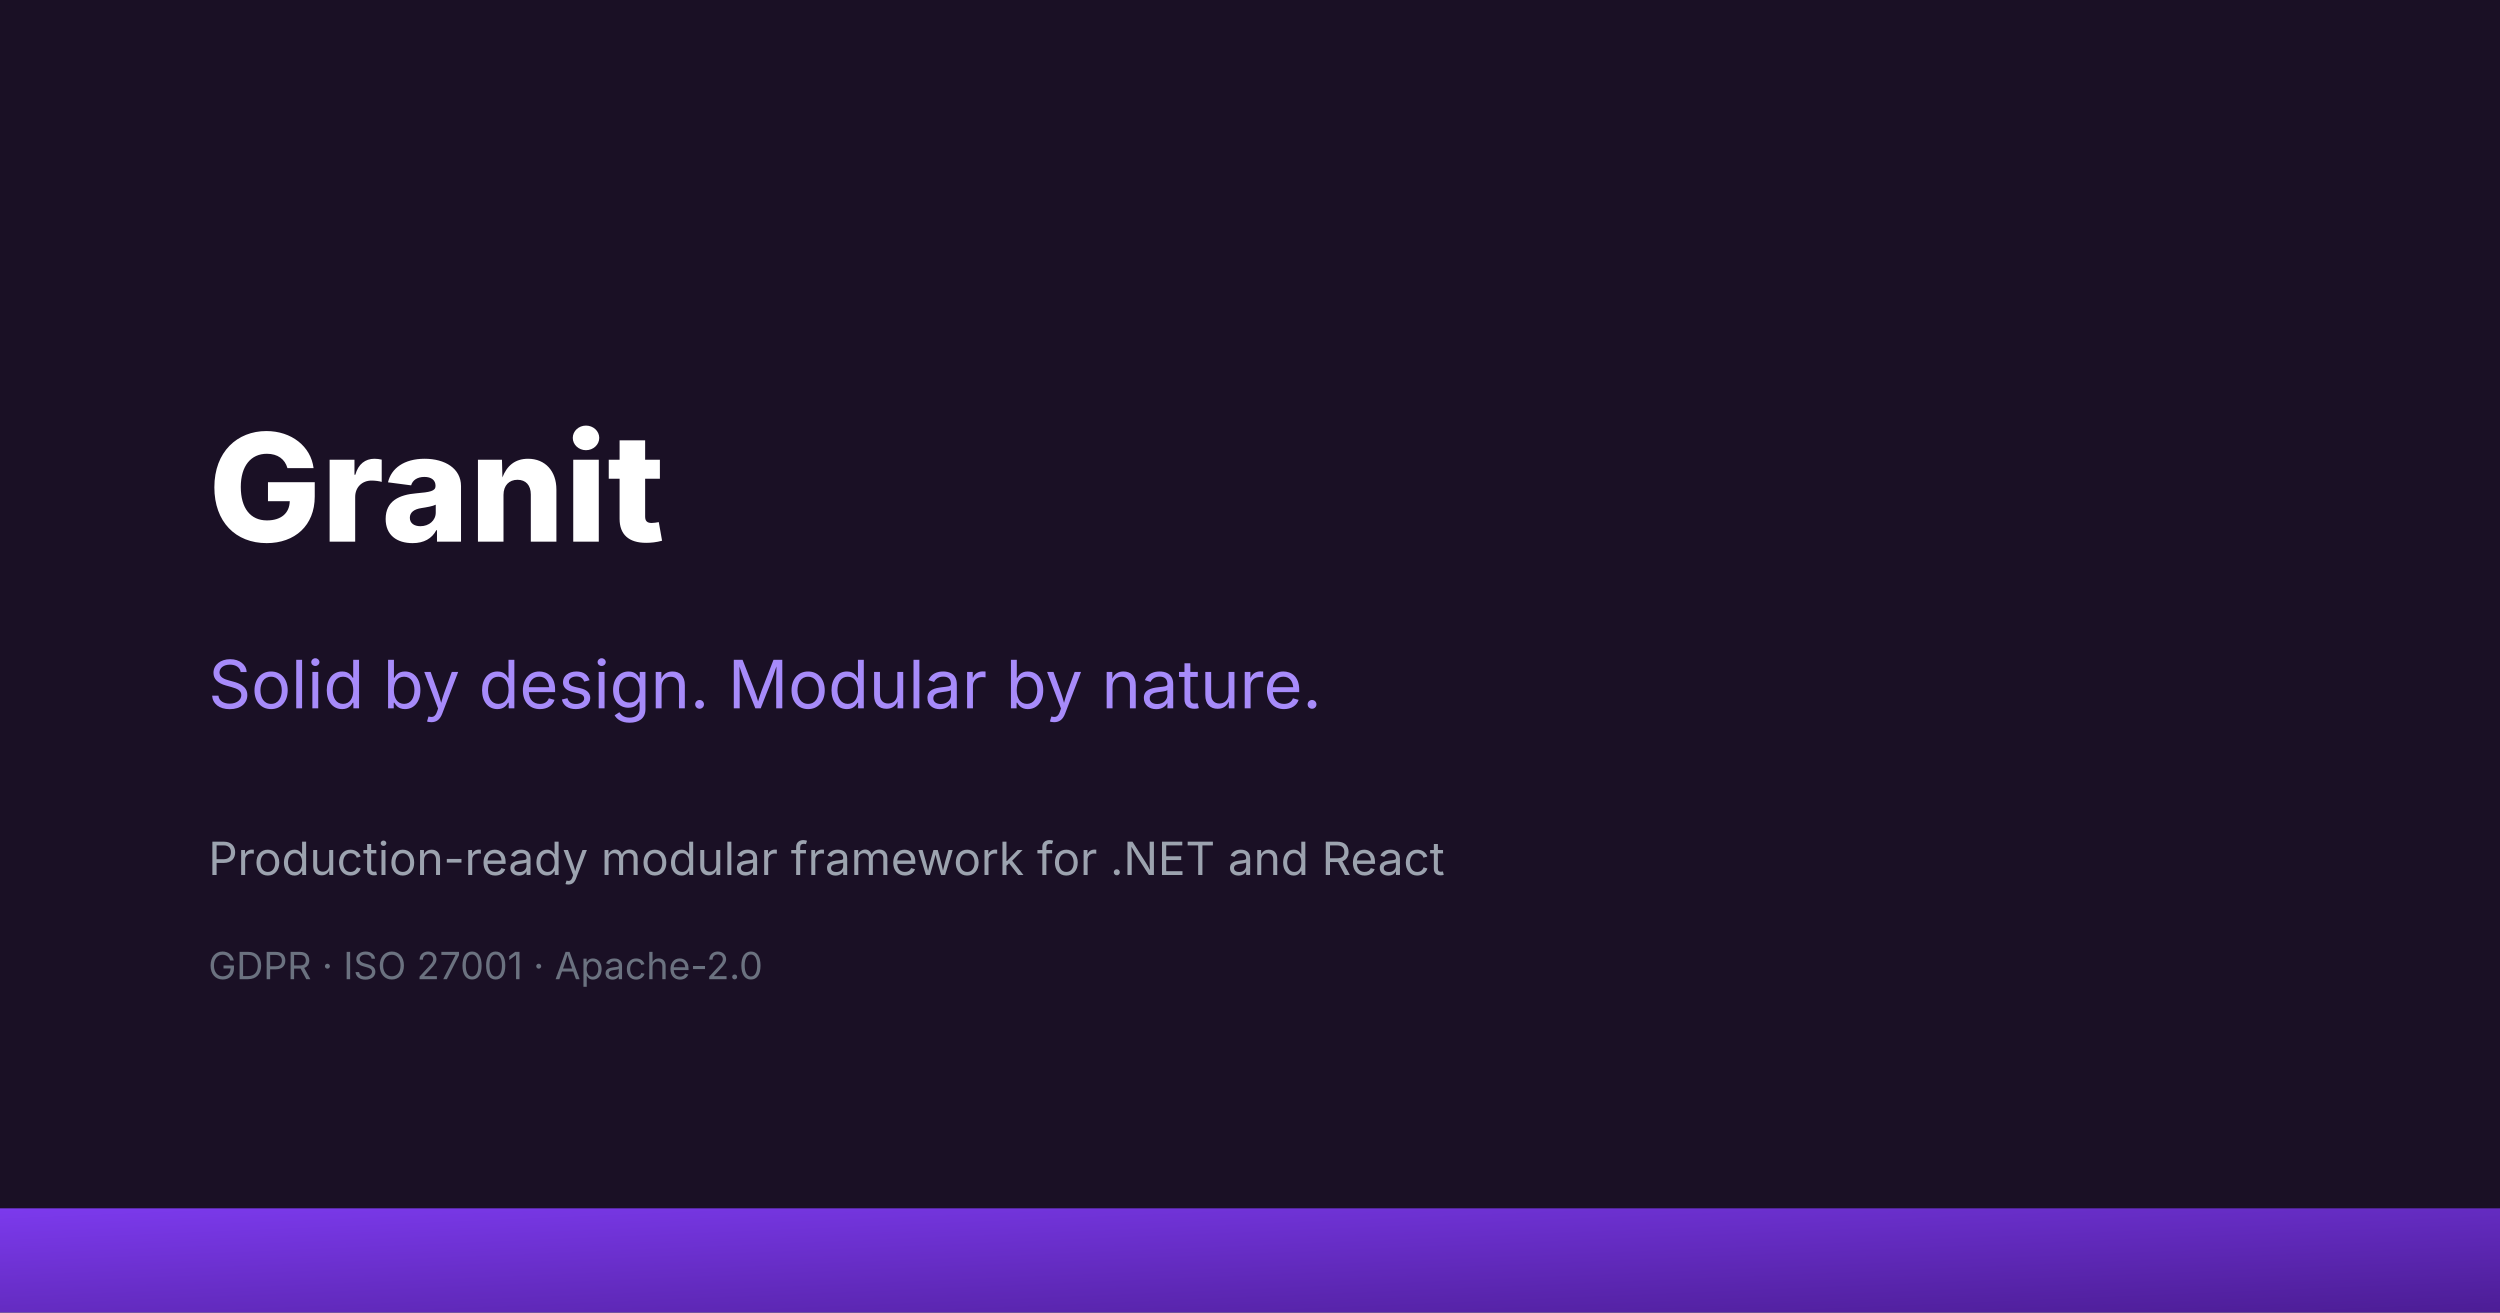
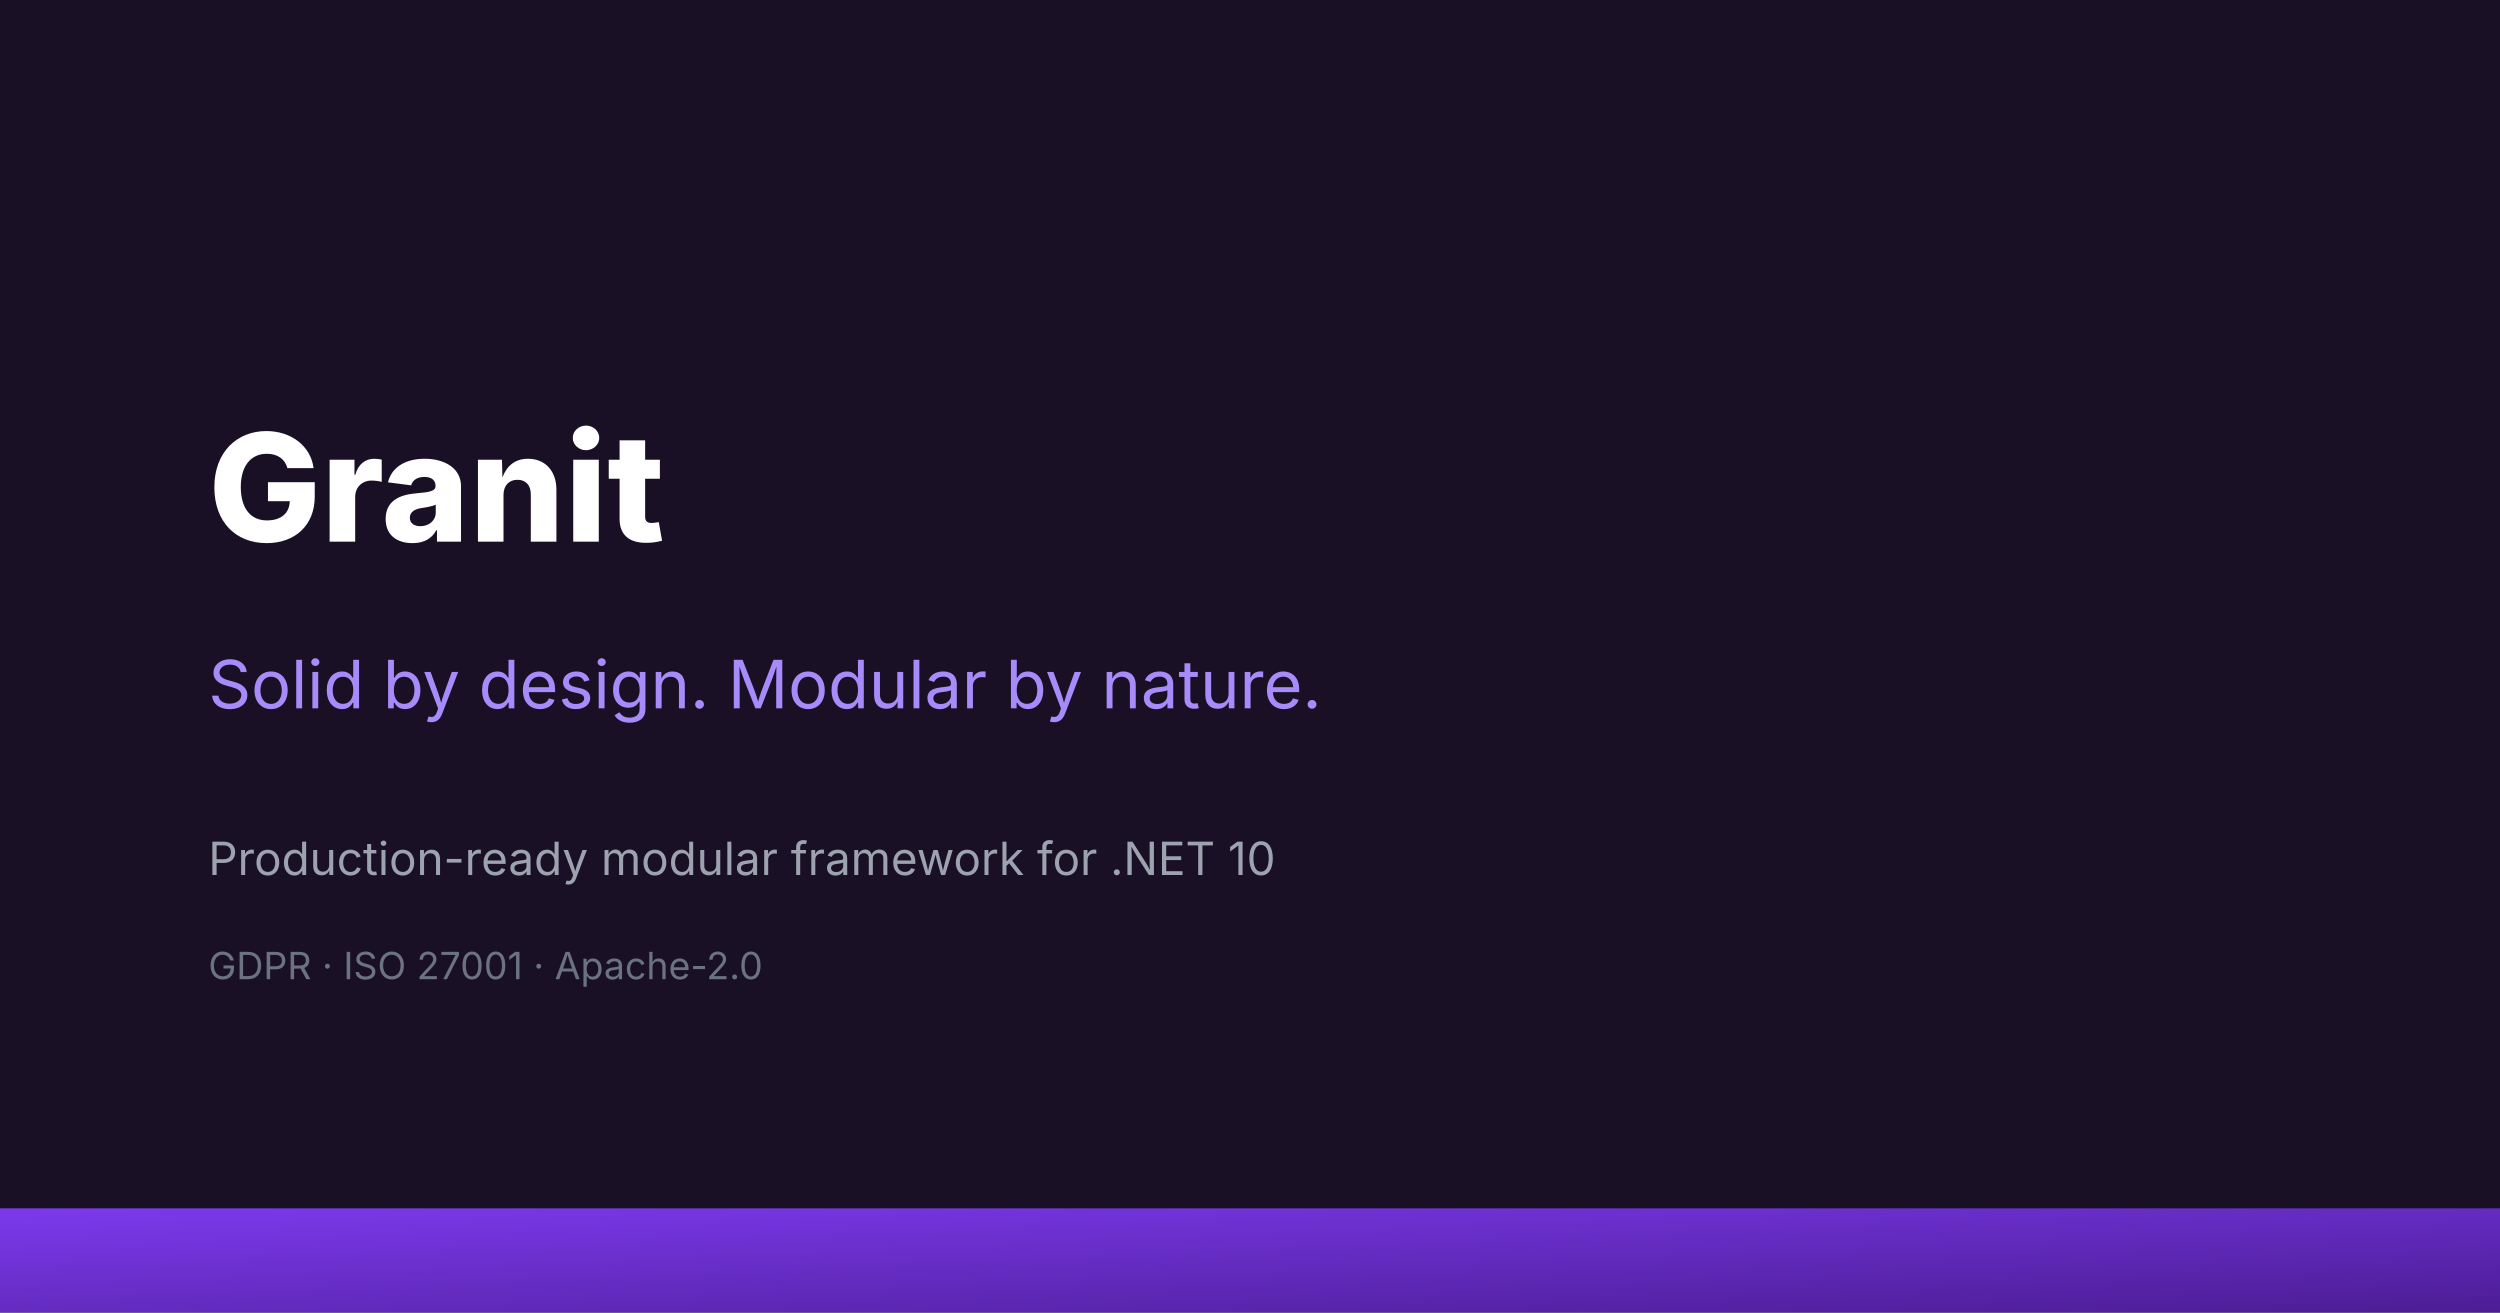
<svg xmlns="http://www.w3.org/2000/svg" viewBox="0 0 1200 630" fill="none">
  <rect width="1200" height="630" fill="#1a1025" />
  <defs>
    <linearGradient id="g" x1="0" y1="0" x2="1" y2="1">
      <stop offset="0%" stop-color="#7c3aed" />
      <stop offset="100%" stop-color="#4c1d95" />
    </linearGradient>
  </defs>
  <rect x="0" y="580" width="1200" height="50" fill="url(#g)" />
  <text x="100" y="260" font-family="system-ui,-apple-system,sans-serif" font-size="72" font-weight="800" fill="white">Granit</text>
  <text x="100" y="340" font-family="system-ui,-apple-system,sans-serif" font-size="32" fill="#a78bfa">Solid by design. Modular by nature.</text>
-   <text x="100" y="420" font-family="system-ui,-apple-system,sans-serif" font-size="22" fill="#9ca3af">Production-ready modular framework for .NET and React</text>
+   <text x="100" y="420" font-family="system-ui,-apple-system,sans-serif" font-size="22" fill="#9ca3af">Production-ready modular framework for .NET 10</text>
  <text x="100" y="470" font-family="system-ui,-apple-system,sans-serif" font-size="18" fill="#6b7280">GDPR · ISO 27001 · Apache-2.0</text>
</svg>
